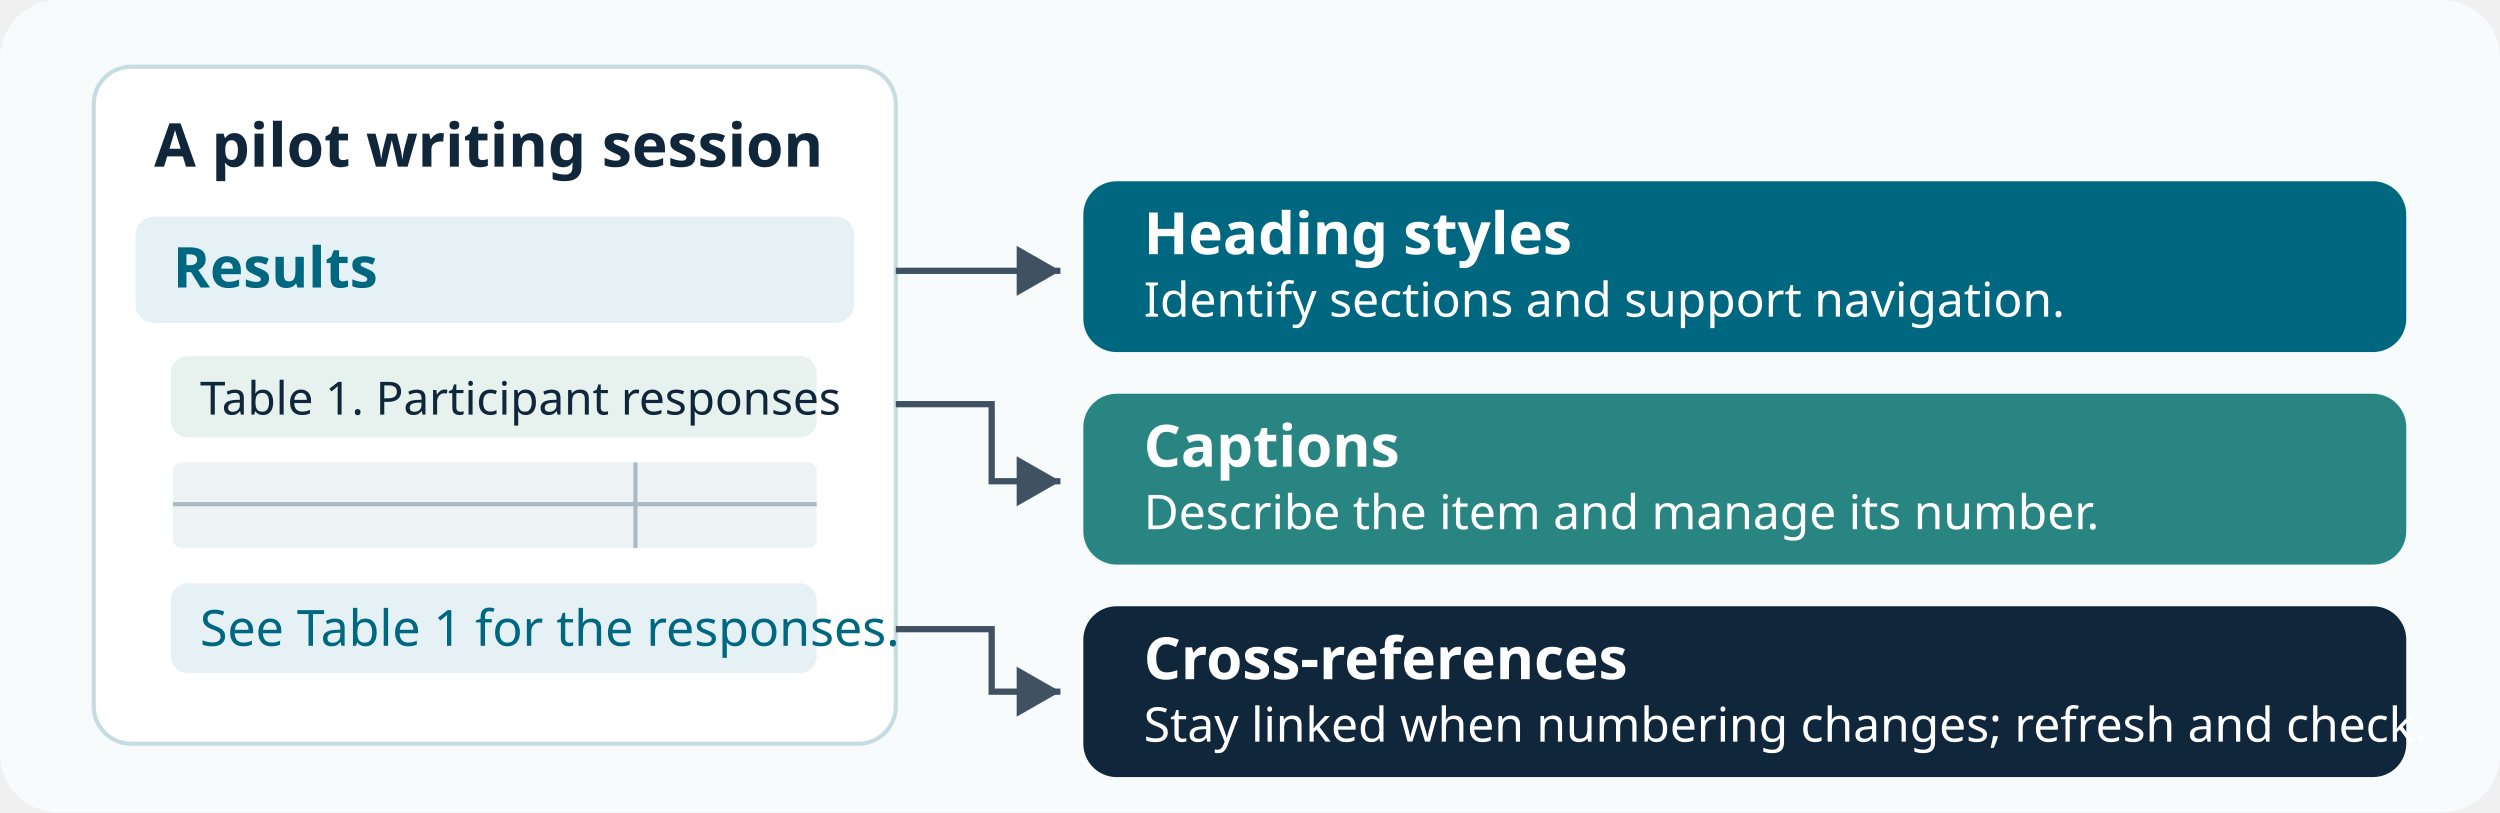
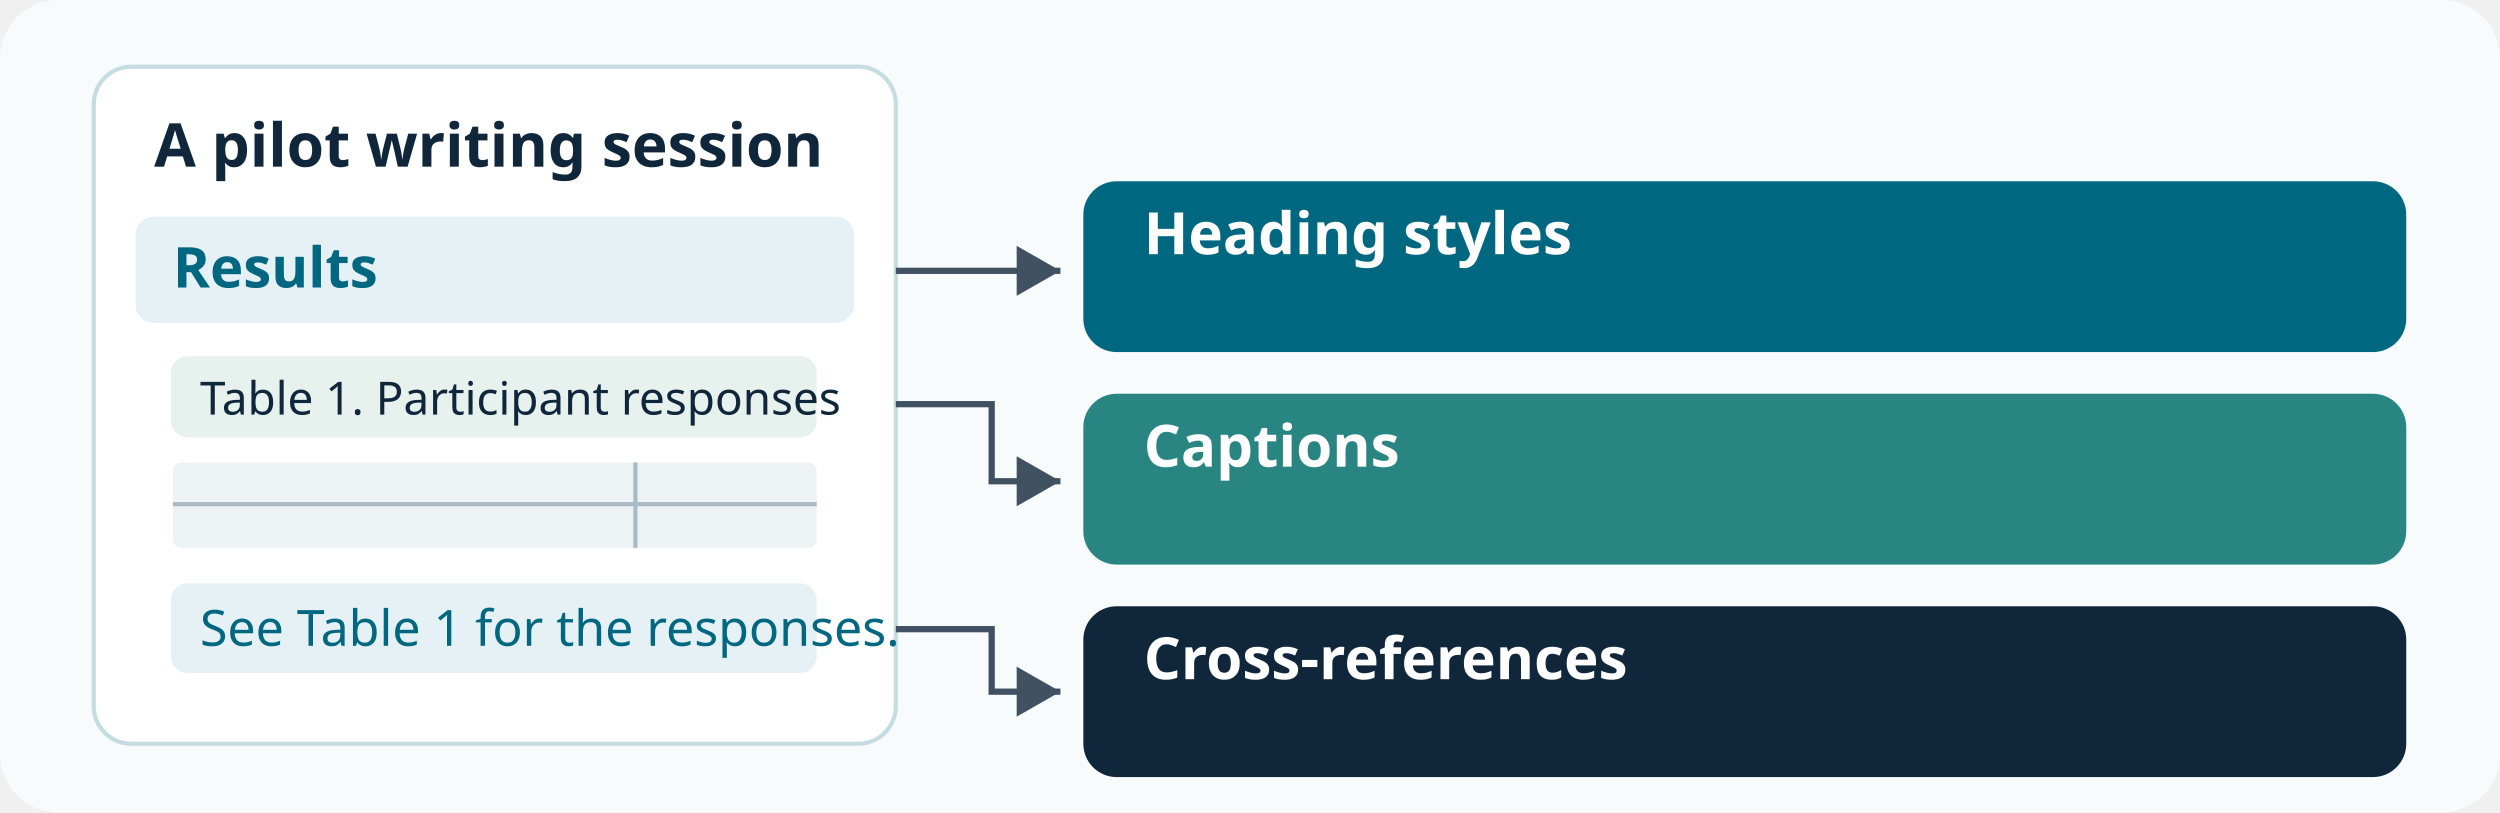
<svg xmlns="http://www.w3.org/2000/svg" width="1200" height="390" viewBox="0 0 1200 390" role="img" aria-labelledby="title desc">
  <defs>
    <marker id="arrow" markerWidth="10" markerHeight="10" refX="8" refY="5" orient="auto">
      <path d="M1 1 L8 5 L1 9 Z" fill="#405162" />
    </marker>
  </defs>
  <rect width="1200" height="390" rx="28" fill="#f7fbfc" />
  <rect x="45" y="32" width="385" height="325" rx="18" fill="#ffffff" stroke="#c5dce2" stroke-width="2" />
  <g font-family="sans-serif">
    <text x="74" y="80" font-size="29" font-weight="700" fill="#10263b">A pilot writing session</text>
    <rect x="65" y="104" width="345" height="51" rx="9" fill="#e5f1f5" />
    <text x="83" y="138" font-size="27" font-weight="700" fill="#006781">Results</text>
    <rect x="82" y="171" width="310" height="39" rx="8" fill="#e7f2ee" />
    <text x="96" y="199" font-size="22" fill="#10263b">Table 1. Participant responses</text>
    <rect x="83" y="222" width="309" height="41" rx="4" fill="#edf2f5" />
    <path d="M83 242 H392 M305 222 V263" fill="none" stroke="#a9bac5" stroke-width="2" />
    <rect x="82" y="280" width="310" height="43" rx="8" fill="#e5f1f5" />
    <text x="96" y="310" font-size="24" fill="#006781">See Table 1 for the responses.</text>
    <g fill="none" stroke="#405162" stroke-width="3" marker-end="url(#arrow)">
      <path d="M430 130 H509" />
      <path d="M430 194 H476 V231 H509" />
      <path d="M430 302 H476 V332 H509" />
    </g>
    <rect x="520" y="87" width="635" height="82" rx="16" fill="#006781" />
    <rect x="520" y="189" width="635" height="82" rx="16" fill="#298582" />
    <rect x="520" y="291" width="635" height="82" rx="16" fill="#10263b" />
    <g fill="#ffffff">
      <text x="549" y="122" font-size="28" font-weight="700">Heading styles</text>
-       <text x="549" y="152" font-size="23">Identify sections and support navigation.</text>
      <text x="549" y="224" font-size="28" font-weight="700">Captions</text>
-       <text x="549" y="254" font-size="23">Describe the item and manage its number.</text>
      <text x="549" y="326" font-size="28" font-weight="700">Cross-references</text>
-       <text x="549" y="356" font-size="23">Stay linked when numbering changes; refresh and check.</text>
    </g>
  </g>
</svg>
